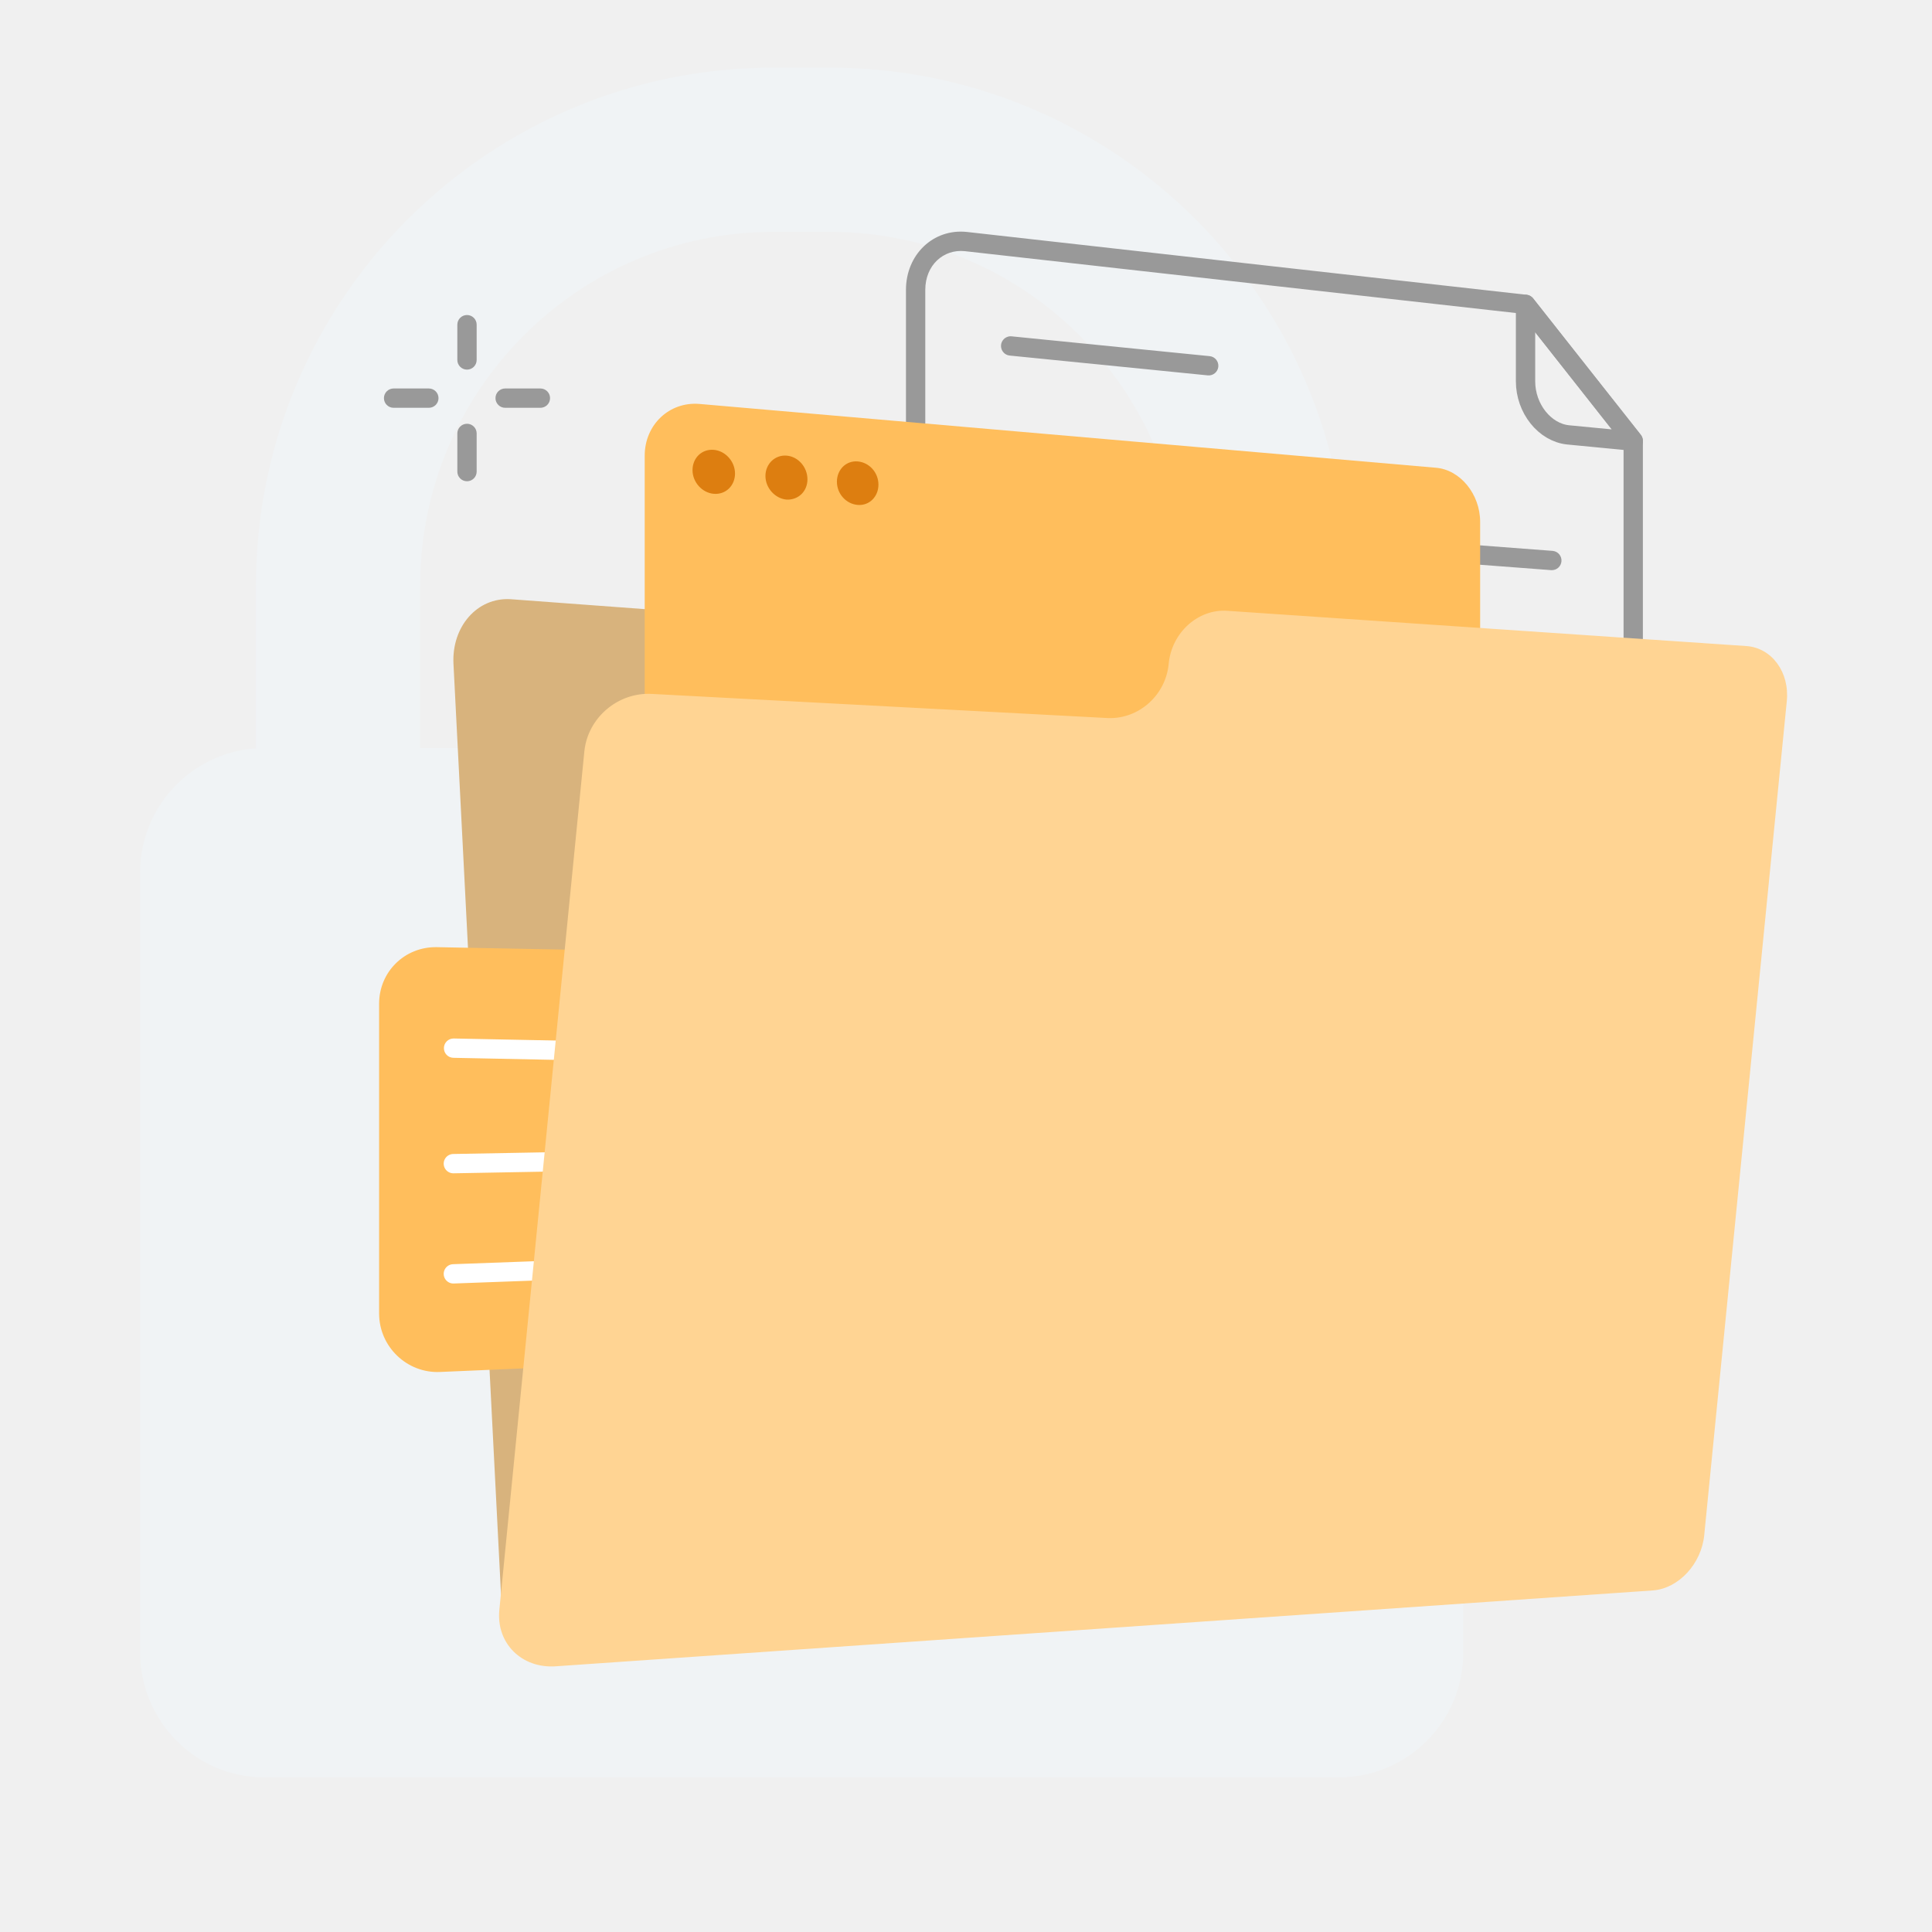
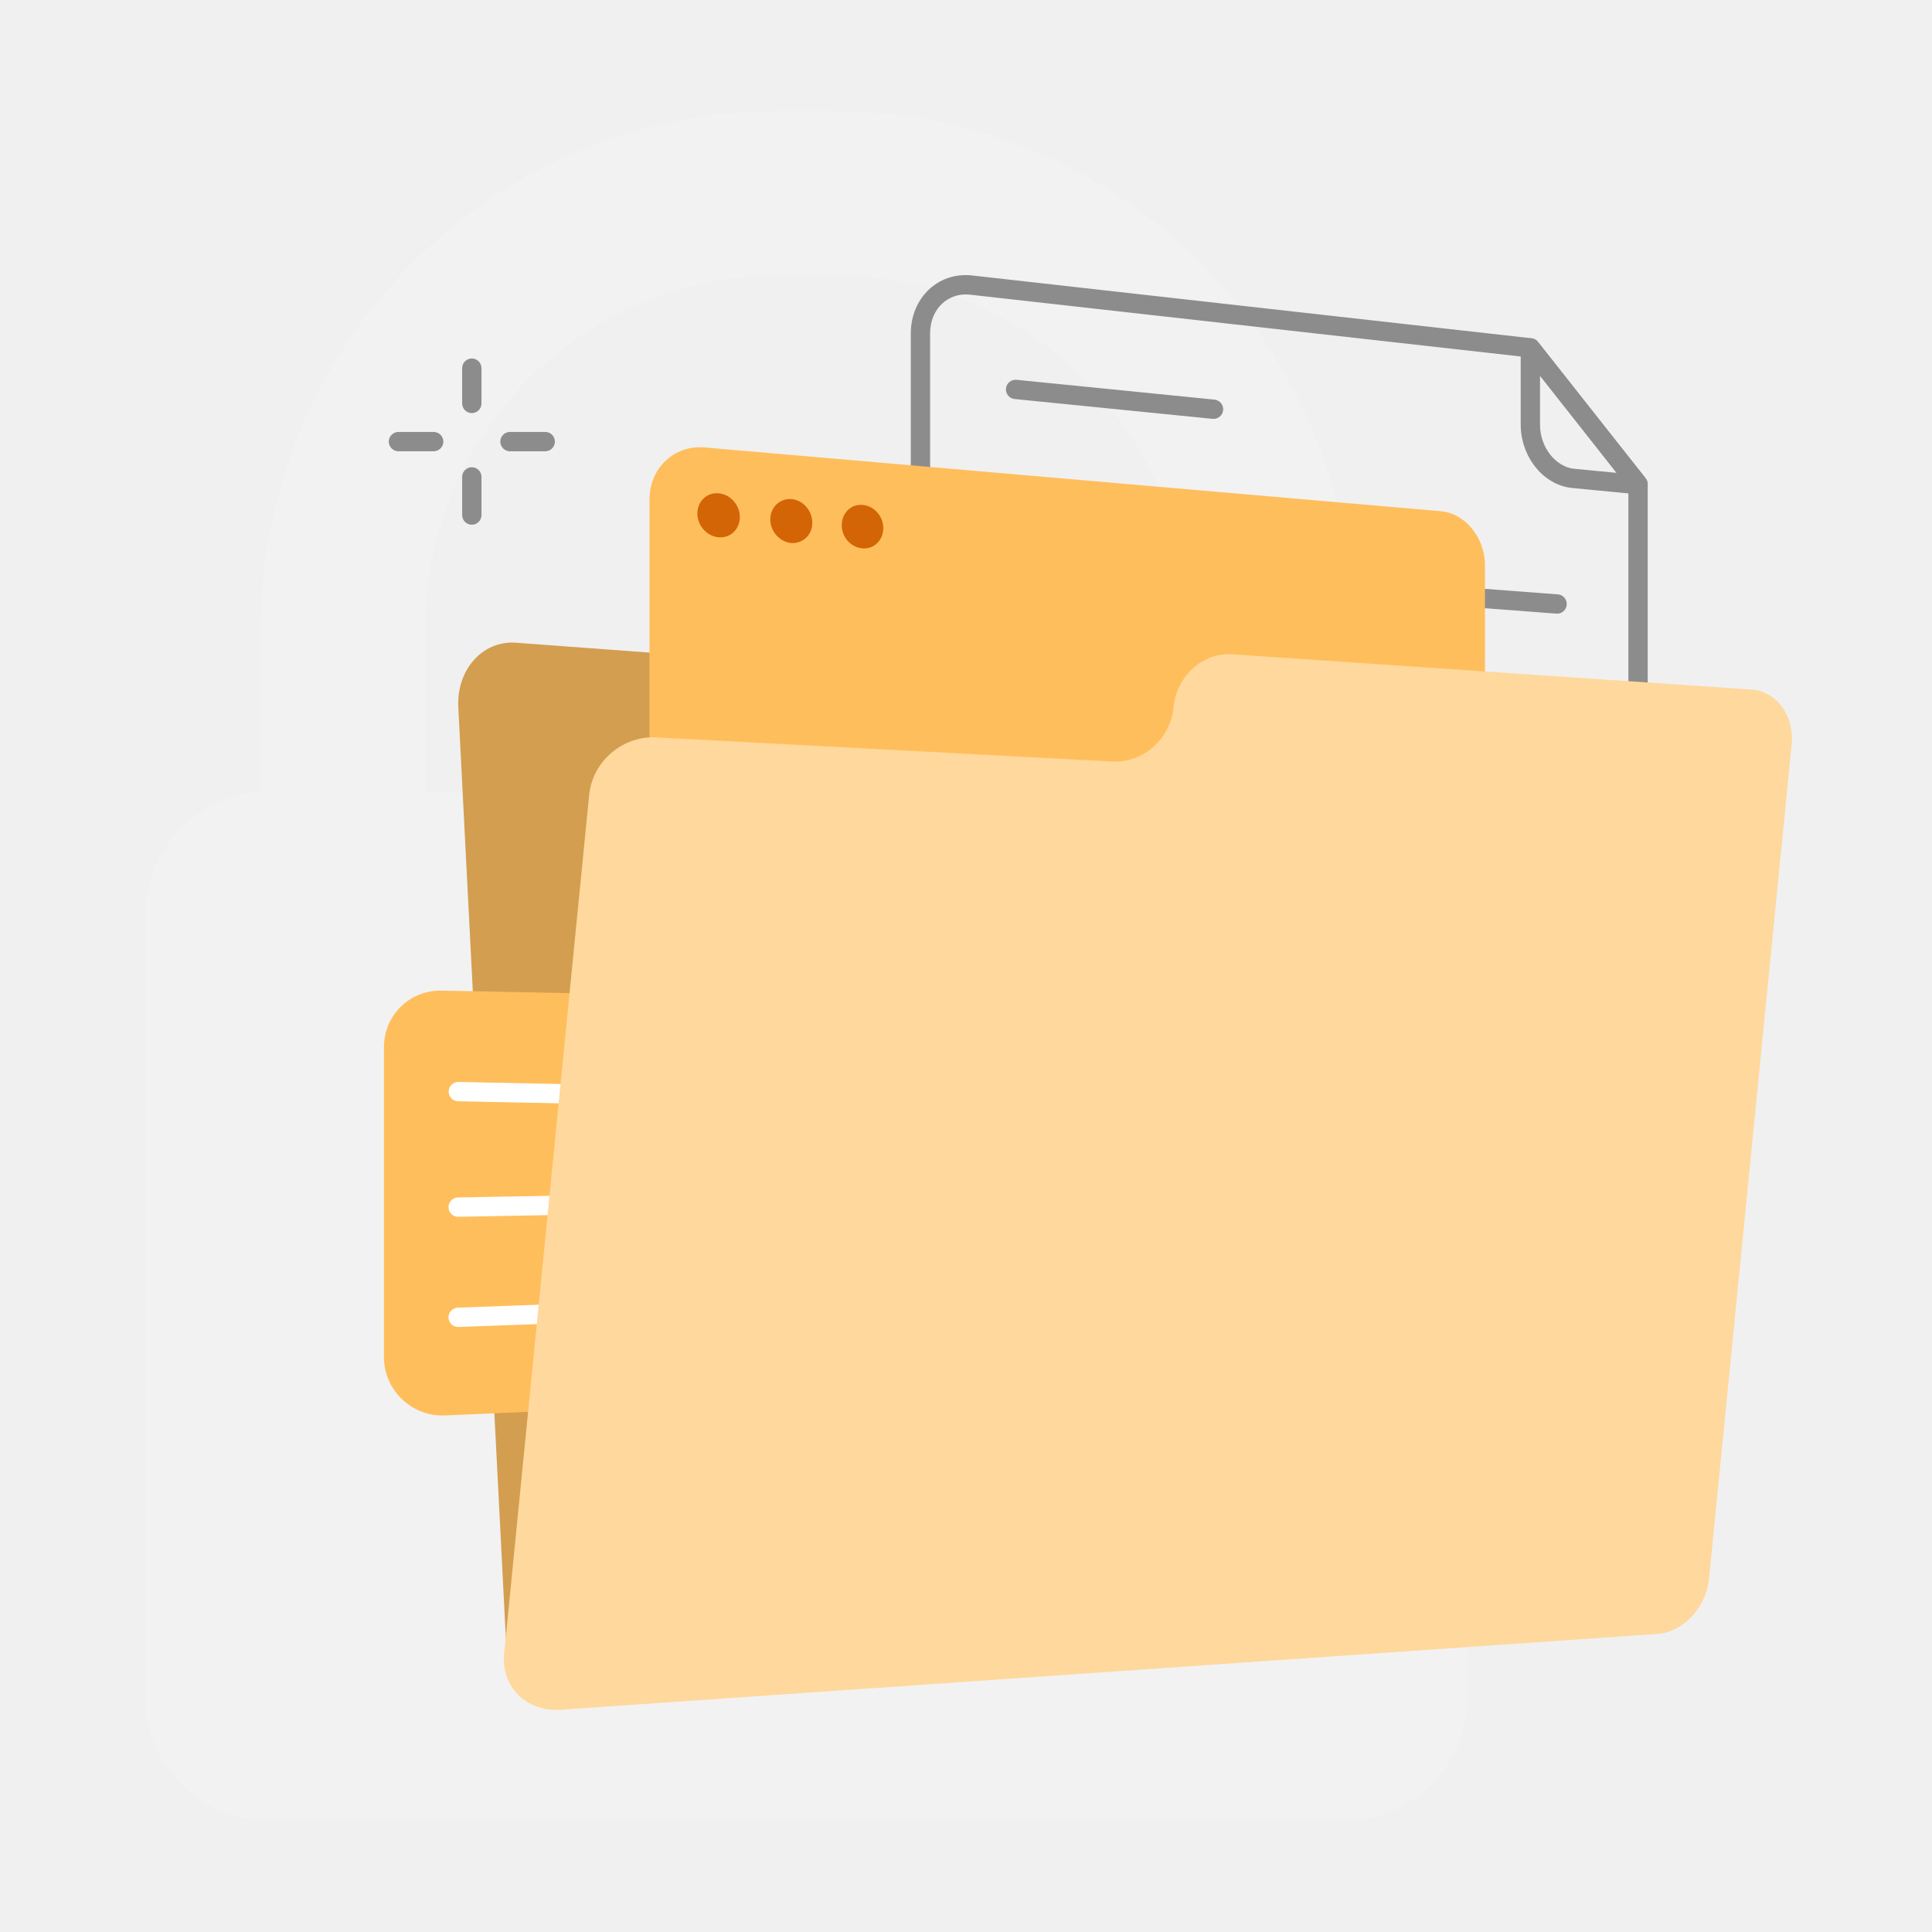
<svg xmlns="http://www.w3.org/2000/svg" width="400" height="400" fill="none" viewBox="0 0 400 400">
-   <path fill="#F0F3F5" d="M54.795 368h222.359c14.197 0 25.795-11.507 25.795-25.815V180.689c0-14.209-11.498-25.815-25.795-25.815H54.795C40.598 154.874 29 166.38 29 180.689v161.496C29.1 356.493 40.598 368 54.795 368" />
-   <path stroke="#F0F3F5" stroke-width="34" d="M261.956 248.629H69.992V121.254c0-49.83 40.393-90.254 90.183-90.254h11.598c49.791 0 90.183 40.424 90.183 90.254z" clip-rule="evenodd" />
-   <path fill="#D8B37D" d="M154.776 316.169c-11.098 1.801-50.89 17.01-50.89 17.01l-9.998-195.716c-.4-7.704 4.899-13.808 11.797-13.408l173.068 12.808 33.694 133.279z" />
-   <path fill="#FFBE5C" d="m158.076 197.4-67.687-1.301c-6.6-.1-11.898 5.103-11.898 11.707v64.138c0 6.904 5.799 12.408 12.597 12.108l72.087-3.102c6.599-.3 11.598-5.904 11.098-12.608l-4.399-59.735c-.5-6.204-5.599-11.107-11.798-11.207" />
-   <path fill="#fff" d="M93.929 215.009a2 2 0 0 0-.081 3.999zm54.509 5.099a2 2 0 1 0 .08-3.999zm-54.586 18.813a2 2 0 1 0 .073 3.999zm54.663 2.999a2 2 0 1 0-.074-3.999zm-54.7 19.818a2 2 0 1 0 .147 3.997zm54.736 1.996a2 2 0 0 0-.146-3.997zm-54.703-44.726 54.59 1.1.08-3.999-54.59-1.1zm.077 23.912 54.59-1-.074-3.999-54.59 1zm.037 22.815 54.589-2.001-.146-3.997-54.59 2.001z" />
-   <path fill="#999" d="m315.846 63.019 1.569-1.24a2 2 0 0 0-1.346-.748zM199.968 50.011l.223-1.987-.014-.002zM189.57 211.007h-2a2 2 0 0 0 1.982 2zm148.572 1.301-.018 2a2 2 0 0 0 2.018-2zm0-121.072h2a2 2 0 0 0-.431-1.24zm-128.677-21.6a2 2 0 1 0-.398 3.98zm40.594 8.082a2 2 0 0 0 .399-3.98zm-36.743 28.133a2 2 0 0 0-.302 3.989zm107.877 12.194a2.001 2.001 0 0 0 .303-3.989zm-5.124-57.013L200.191 48.024l-.446 3.975 115.878 13.008zm-115.892-13.01c-6.994-.736-12.607 4.722-12.607 11.995h4c0-5.134 3.784-8.48 8.188-8.017zM187.57 60.017v150.99h4V60.017zm1.982 152.99 148.572 1.301.035-4-148.572-1.301zm150.59-.699V91.236h-4v121.072zm-.431-122.312-22.296-28.217-3.138 2.48 22.296 28.217zm-130.644-16.38 40.992 4.102.399-3.98-40.993-4.102zm41.391.122-40.993-4.102-.398 3.98 40.992 4.102zm-37.444 36.102 108.179 8.205.303-3.989-108.18-8.205zm108.482 4.216-108.18-8.205-.302 3.989 108.179 8.205z" />
-   <path stroke="#999" stroke-linecap="round" stroke-linejoin="round" stroke-width="4" d="M315.846 63.019v15.91c0 5.703 3.999 10.606 8.798 11.106l13.498 1.3z" clip-rule="evenodd" />
-   <path fill="#FFBE5C" d="m297.25 307.562-152.472 1.301c-6.198.1-11.298-5.103-11.298-11.507V94.336c0-6.404 5.1-11.207 11.298-10.707L297.25 96.837c5.099.4 9.198 5.504 9.198 11.207v188.812c-.1 5.904-4.199 10.606-9.198 10.706" />
-   <path fill="#DD7E10" fill-rule="evenodd" d="M152.177 98.036c0-2.501-1.999-4.703-4.399-4.903-2.499-.2-4.399 1.701-4.399 4.203 0 2.501 2 4.703 4.399 4.903 2.5.2 4.399-1.701 4.399-4.203m14.997 1.201c0-2.501-1.899-4.703-4.299-4.903s-4.399 1.701-4.399 4.203c0 2.501 1.999 4.702 4.399 4.902 2.4.101 4.299-1.701 4.299-4.202m10.399-3.704c2.399.2 4.299 2.302 4.299 4.803s-1.9 4.403-4.299 4.203c-2.4-.201-4.299-2.302-4.299-4.803s1.899-4.403 4.299-4.203" clip-rule="evenodd" />
-   <path fill="#FFD493" d="M241.96 137.465c.6-6.504 6.099-11.407 12.098-11.007l107.58 7.305c5.199.4 8.898 5.403 8.298 11.407l-17.097 172.702c-.599 5.904-5.299 11.007-10.598 11.407l-227.157 15.709c-7.099.5-12.398-4.803-11.698-11.707l17.597-177.705c.7-7.004 6.998-12.308 13.997-11.907l94.482 5.003c6.399.2 11.898-4.803 12.498-11.207" />
-   <path fill="#999" d="M98.687 67.221a2 2 0 0 0-4 0zm-4 7.305a2 2 0 0 0 4 0zm4 15.209a2 2 0 1 0-4 0zm-4 7.904a2 2 0 1 0 4 0zm17.197-13.209a2 2 0 1 0 0-4zm-7.299-4a2 2 0 0 0 0 4zm-15.796 4a2 2 0 0 0 0-4zm-7.299-4a2 2 0 0 0 0 4zm13.197-13.209v7.305h4V67.22zm0 22.514v7.904h4v-7.904zm17.197-9.305h-7.299v4h7.299zm-23.095 0H81.49v4h7.299z" />
+   <path fill="#F2F2F2" d="M55.795 377h222.359c14.197 0 25.795-11.507 25.795-25.816V189.688c0-14.208-11.498-25.815-25.795-25.815H55.795C41.598 163.873 30 175.38 30 189.688v161.496C30.1 365.493 41.598 377 55.795 377" />
+   <path fill="#F2F2F2" fill-rule="evenodd" d="M161.176 57c-40.39 0-73.184 32.8-73.184 73.254v110.375h157.965V130.254C245.957 89.8 213.163 57 172.773 57zM53.992 130.254C53.992 71.048 101.984 23 161.176 23h11.597c59.192 0 107.184 48.048 107.184 107.254v144.375H53.992z" clip-rule="evenodd" />
+   <path fill="#D39E50" d="M155.776 325.169c-11.098 1.801-50.89 17.01-50.89 17.01l-9.998-195.716c-.4-7.705 4.899-13.808 11.797-13.408l173.068 12.807 33.694 133.279z" />
+   <path fill="#FFBE5C" d="m159.076 206.4-67.687-1.301c-6.6-.1-11.898 5.103-11.898 11.707v64.138c0 6.904 5.799 12.407 12.597 12.107l72.087-3.102c6.599-.3 11.598-5.903 11.098-12.607l-4.399-59.736c-.5-6.203-5.599-11.106-11.798-11.206" />
+   <path fill="#FFF" fill-rule="evenodd" d="M92.889 225.969a2 2 0 0 1 2.04-1.96l54.589 1.1a2 2 0 0 1-.08 3.999l-54.59-1.1a2 2 0 0 1-1.96-2.039m58.589 22.915a2 2 0 0 1-1.963 2.036l-54.59 1a2 2 0 1 1-.073-3.999l54.589-1a2 2 0 0 1 2.037 1.963m-.001 21.778a2 2 0 0 1-1.926 2.072l-54.59 2.001a2 2 0 1 1-.146-3.997l54.59-2.001a2 2 0 0 1 2.072 1.925" clip-rule="evenodd" />
+   <path fill="#8C8C8C" fill-rule="evenodd" d="M188.57 69.018c0-7.274 5.613-12.732 12.607-11.995l.014.001 115.878 13.008a2 2 0 0 1 1.346.748l22.296 28.216a2 2 0 0 1 .431 1.24v121.072a1.997 1.997 0 0 1-2.018 2l-148.572-1.301a2 2 0 0 1-1.982-2zM200.752 61c-4.402-.46-8.182 2.886-8.182 8.018v149.007l144.572 1.265V100.931l-21.348-27.017L200.758 61zm7.524 19.427a2 2 0 0 1 2.189-1.791l40.993 4.103a2 2 0 0 1-.399 3.98l-40.992-4.103a2 2 0 0 1-1.791-2.19m3.895 36.268a2 2 0 0 1 2.145-1.843l108.18 8.205a2 2 0 1 1-.303 3.988l-108.179-8.205a2 2 0 0 1-1.843-2.145" clip-rule="evenodd" />
+   <path fill="#8C8C8C" fill-rule="evenodd" d="M316.191 70.13a2 2 0 0 1 2.226.652L340.713 99.1a1.998 1.998 0 0 1-1.763 3.228l-13.498-1.301-.015-.001c-6.022-.628-10.591-6.587-10.591-13.096V72.02a2 2 0 0 1 1.345-1.89m2.655 7.663v10.136c0 4.895 3.425 8.74 6.999 9.117l8.83.85z" clip-rule="evenodd" />
+   <path fill="#FFBE5C" d="m298.25 316.562-152.472 1.301c-6.198.1-11.298-5.103-11.298-11.507v-203.02c0-6.404 5.1-11.207 11.298-10.707l152.472 13.208c5.099.401 9.198 5.504 9.198 11.207v188.812c-.1 5.904-4.199 10.606-9.198 10.706" />
+   <path fill="#D36507" fill-rule="evenodd" d="M153.177 107.037c0-2.502-1.999-4.703-4.399-4.903-2.499-.201-4.399 1.701-4.399 4.202s2 4.703 4.399 4.903c2.5.2 4.399-1.701 4.399-4.202m14.997 1.2c0-2.501-1.899-4.703-4.299-4.903s-4.399 1.701-4.399 4.203c0 2.501 1.999 4.703 4.399 4.903 2.4.1 4.299-1.701 4.299-4.203m10.399-3.704c2.399.201 4.299 2.302 4.299 4.803s-1.9 4.403-4.299 4.203-4.299-2.302-4.299-4.803 1.899-4.403 4.299-4.203" clip-rule="evenodd" />
+   <path fill="#FFD89D" d="M242.96 146.465c.6-6.504 6.099-11.407 12.098-11.007l107.58 7.305c5.199.4 8.898 5.403 8.298 11.407l-17.097 172.702c-.599 5.904-5.299 11.007-10.598 11.407l-227.157 15.709c-7.099.5-12.398-4.803-11.698-11.707l17.597-177.705c.7-7.004 6.998-12.308 13.997-11.907l94.483 5.003c6.398.2 11.897-4.803 12.497-11.207" />
+   <path fill="#8C8C8C" fill-rule="evenodd" d="M97.687 74.222a2 2 0 0 1 2 2v7.304a2 2 0 1 1-4 0v-7.304a2 2 0 0 1 2-2M80.49 91.43a2 2 0 0 1 2-2h7.299a2 2 0 0 1 0 4H82.49a2 2 0 0 1-2-2m23.095 0a2 2 0 0 1 2-2h7.299a2 2 0 1 1 0 4h-7.299a2 2 0 0 1-2-2m-5.897 5.305a2 2 0 0 1 2 2v7.905a2 2 0 0 1-4 0v-7.905a2 2 0 0 1 2-2" clip-rule="evenodd" />
</svg>
